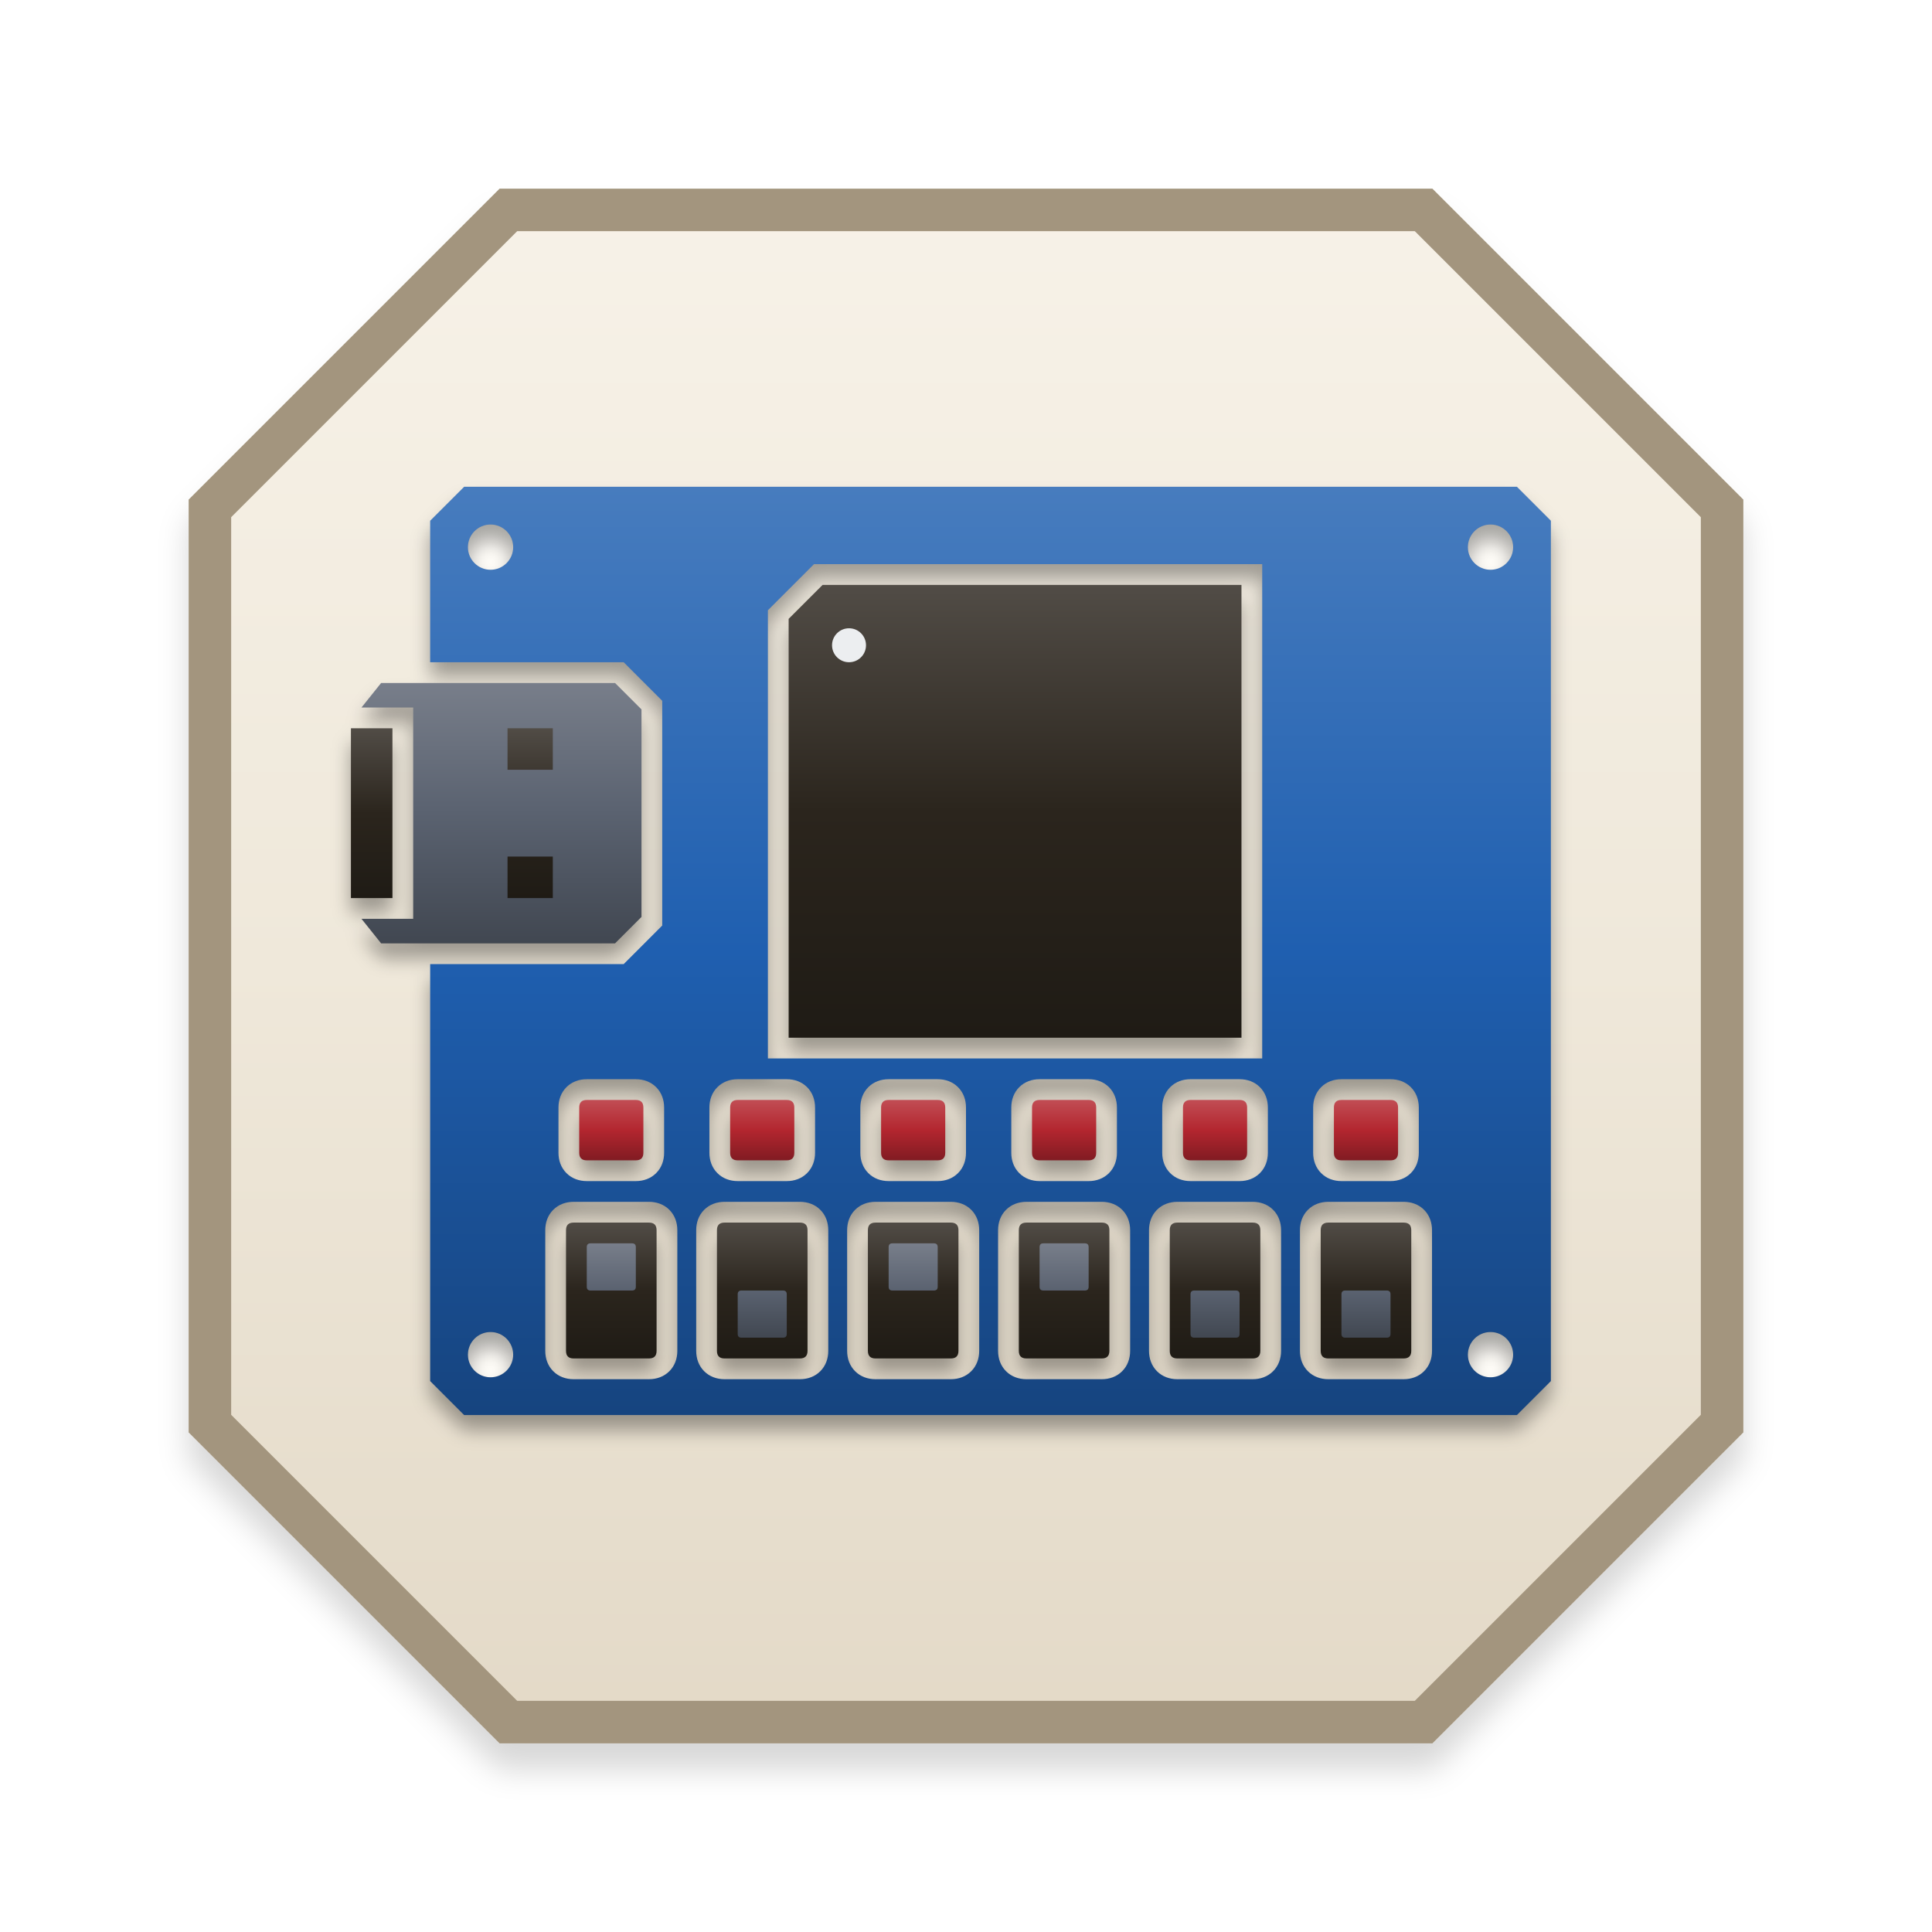
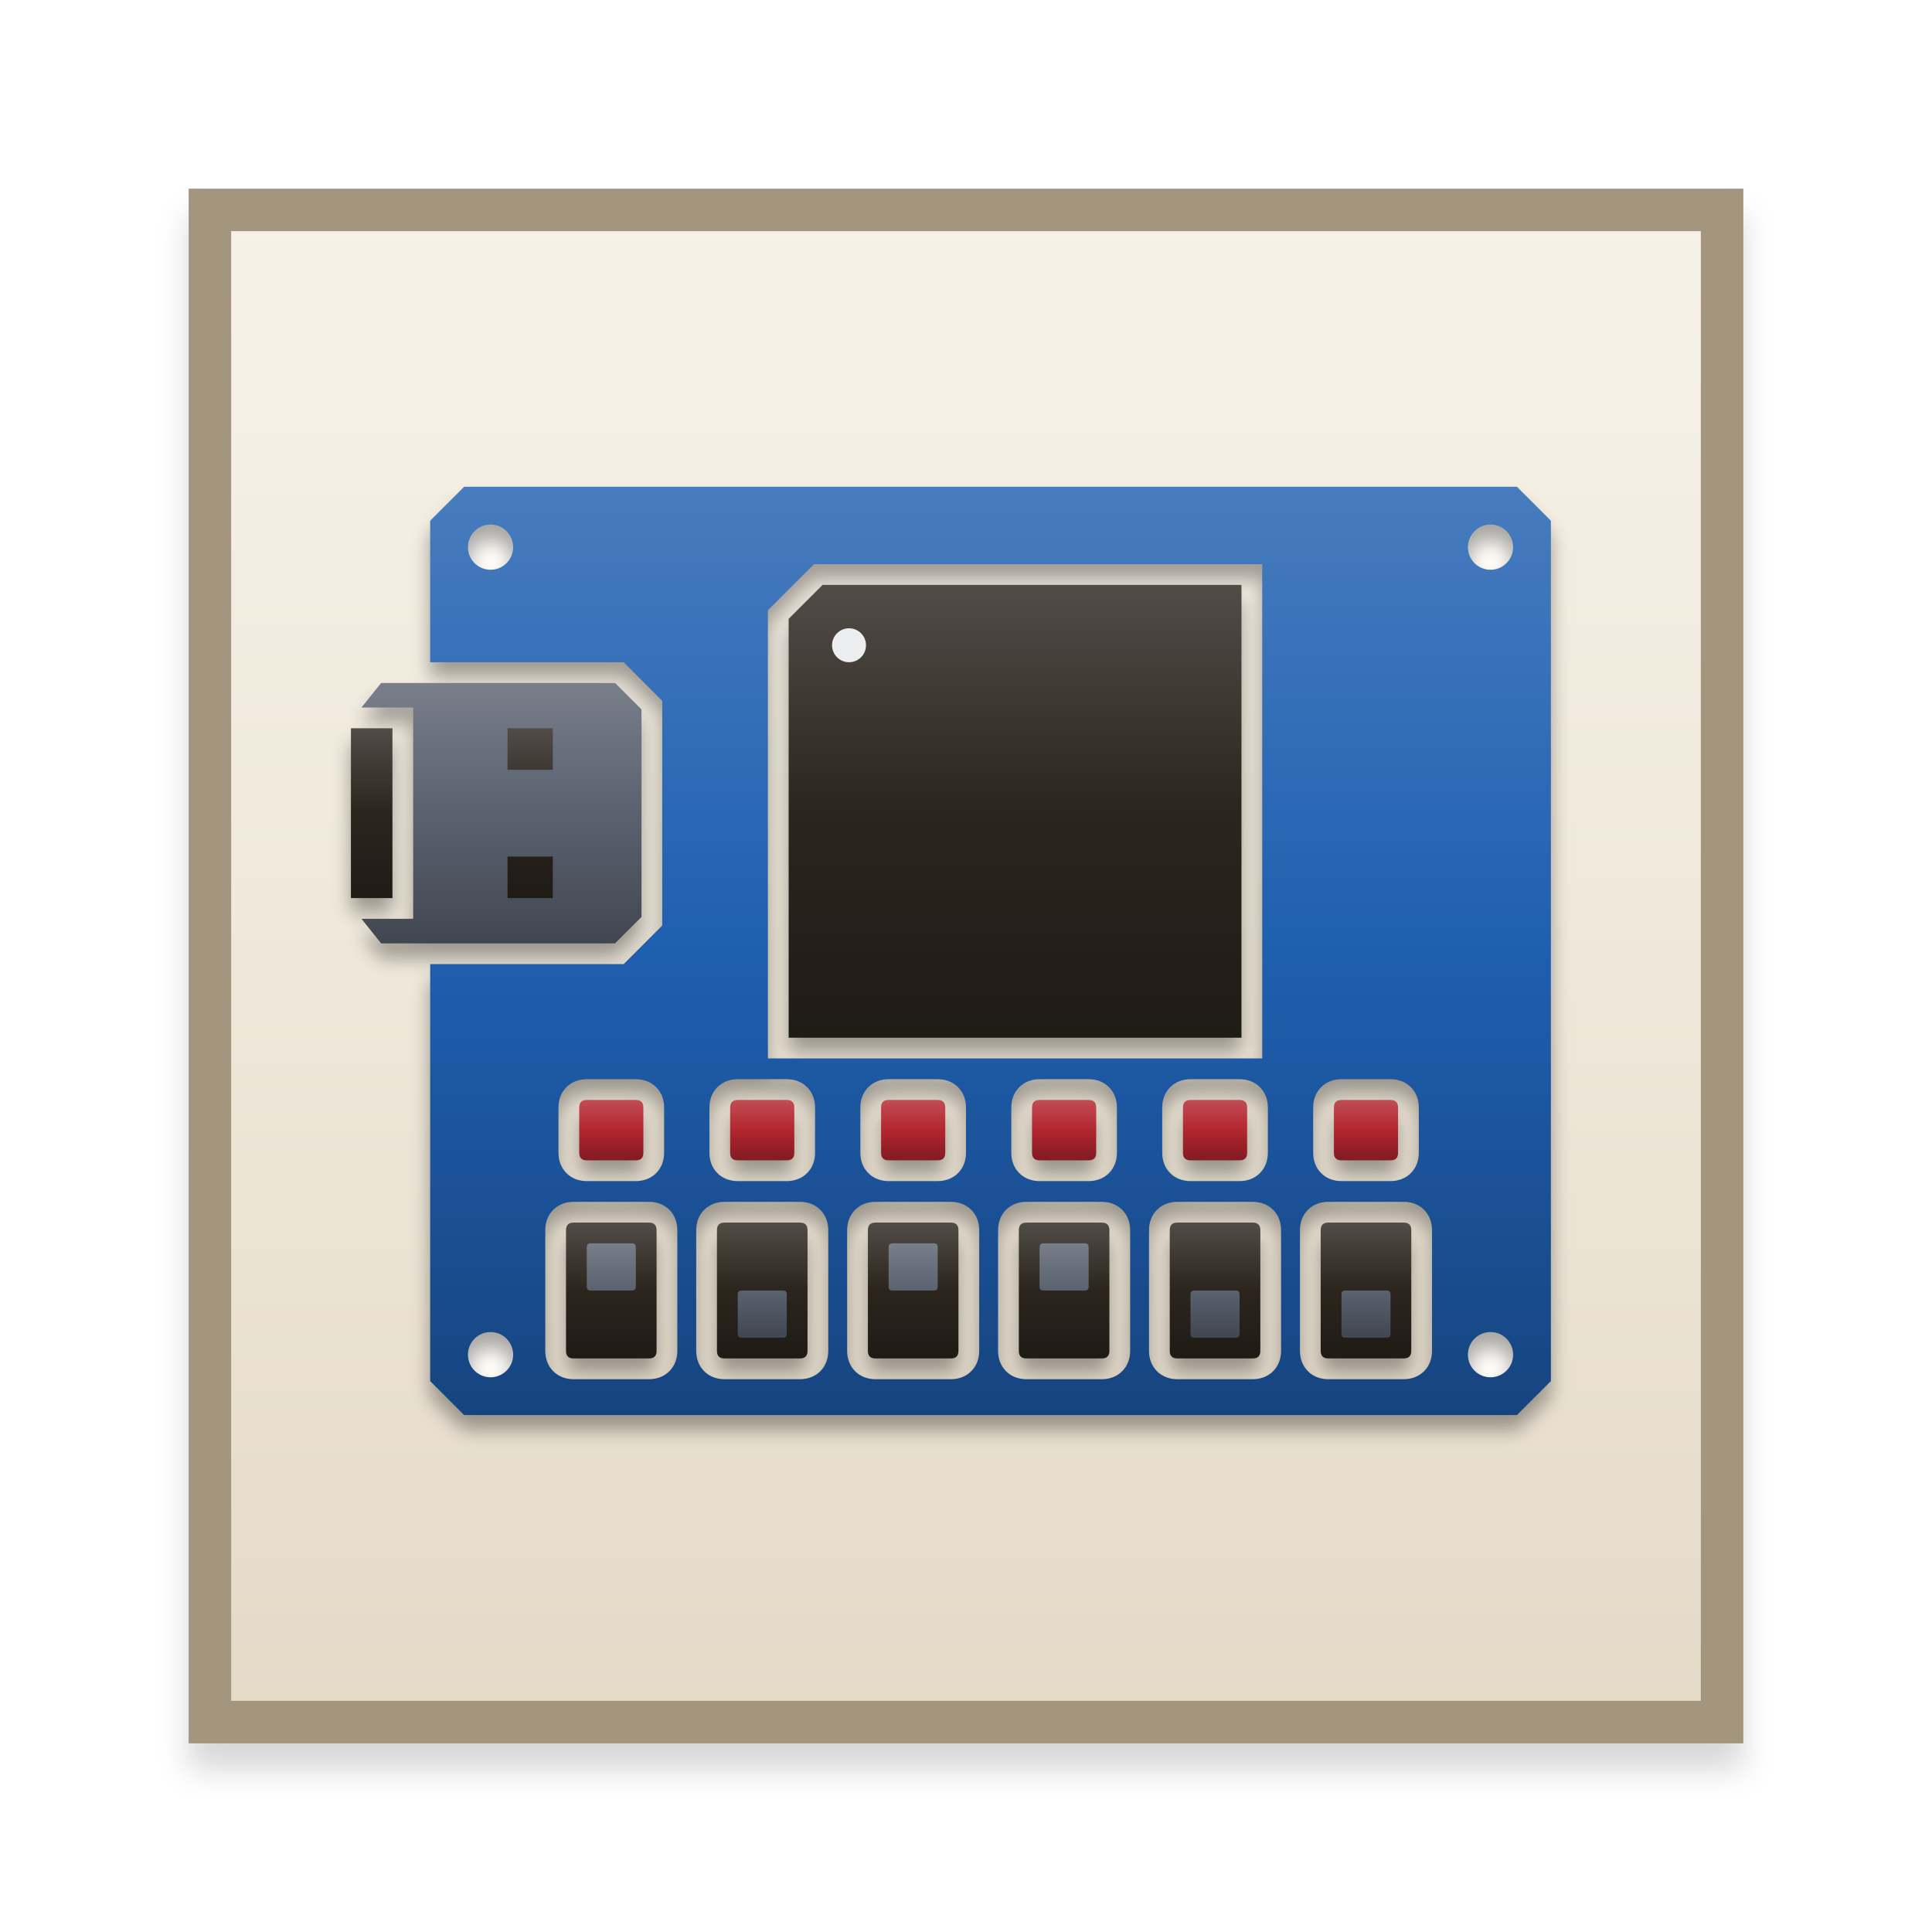
<svg xmlns="http://www.w3.org/2000/svg" width="1024" height="1024" viewBox="0 0 1024 1024">
  <defs>
    <filter id="filter-1" filterUnits="userSpaceOnUse" x="60" y="60" width="904" height="904" data-vc-blend="multiply" color-interpolation-filters="sRGB">
      <feGaussianBlur in="SourceAlpha" stdDeviation="8" />
      <feOffset dx="0" dy="14" result="shadow" />
      <feFlood flood-color="#000000" flood-opacity="0.16" />
      <feComposite in2="shadow" operator="in" result="paint" />
      <feMerge>
        <feMergeNode in="paint" />
        <feMergeNode in="SourceGraphic" />
      </feMerge>
    </filter>
    <linearGradient id="linear-gradient-1" x1="512" y1="100" x2="512" y2="924" gradientUnits="userSpaceOnUse">
      <stop offset="0" stop-color="#f7f2e8" />
      <stop offset="0.5" stop-color="#efe8da" />
      <stop offset="1" stop-color="#e3d9c7" />
    </linearGradient>
    <filter id="filter-2" filterUnits="userSpaceOnUse" x="161" y="233" width="686" height="542" data-vc-blend="multiply" color-interpolation-filters="sRGB">
      <feGaussianBlur in="SourceAlpha" stdDeviation="5" />
      <feOffset dx="0" dy="8" result="shadow" />
      <feFlood flood-color="#050403" flood-opacity="0.35" />
      <feComposite in2="shadow" operator="in" result="paint" />
      <feMerge>
        <feMergeNode in="paint" />
        <feMergeNode in="SourceGraphic" />
      </feMerge>
    </filter>
    <linearGradient id="linear-gradient-2" x1="512" y1="310" x2="512" y2="550" gradientUnits="userSpaceOnUse">
      <stop offset="0" stop-color="#514c46" />
      <stop offset="0.5" stop-color="#2b251d" />
      <stop offset="1" stop-color="#1f1b15" />
    </linearGradient>
    <linearGradient id="linear-gradient-3" x1="512" y1="648" x2="512" y2="720" gradientUnits="userSpaceOnUse">
      <stop offset="0" stop-color="#514c46" />
      <stop offset="0.5" stop-color="#2b251d" />
      <stop offset="1" stop-color="#1f1b15" />
    </linearGradient>
    <linearGradient id="linear-gradient-4" x1="512" y1="583" x2="512" y2="615" gradientUnits="userSpaceOnUse">
      <stop offset="0" stop-color="#c14d54" />
      <stop offset="0.5" stop-color="#b3262f" />
      <stop offset="1" stop-color="#811b22" />
    </linearGradient>
    <linearGradient id="linear-gradient-5" x1="512" y1="386" x2="512" y2="476" gradientUnits="userSpaceOnUse">
      <stop offset="0" stop-color="#514c46" />
      <stop offset="0.5" stop-color="#2b251d" />
      <stop offset="1" stop-color="#1f1b15" />
    </linearGradient>
    <linearGradient id="linear-gradient-6" x1="512" y1="362" x2="512" y2="500" gradientUnits="userSpaceOnUse">
      <stop offset="0" stop-color="#787e8a" />
      <stop offset="0.5" stop-color="#5a6270" />
      <stop offset="1" stop-color="#414751" />
    </linearGradient>
    <linearGradient id="linear-gradient-7" x1="512" y1="258" x2="512" y2="750" gradientUnits="userSpaceOnUse">
      <stop offset="0" stop-color="#477cbe" />
      <stop offset="0.5" stop-color="#1f5fb0" />
      <stop offset="1" stop-color="#16447f" />
    </linearGradient>
    <linearGradient id="linear-gradient-8" x1="512" y1="659" x2="512" y2="709" gradientUnits="userSpaceOnUse">
      <stop offset="0" stop-color="#787e8a" />
      <stop offset="0.5" stop-color="#5a6270" />
      <stop offset="1" stop-color="#414751" />
    </linearGradient>
  </defs>
  <g id="VHDL_course___FPGA_development_board" data-name="VHDL course — FPGA development board">
    <g filter="url(#filter-1)">
-       <polygon id="Tile___exact_approved_geometry" data-name="Tile — exact approved geometry" points="264.8,100 759.2,100 924,264.8 924,759.2 759.2,924 264.8,924 100,759.2 100,264.8" fill="url(#linear-gradient-1)" />
+       <polygon id="Tile___exact_approved_geometry" data-name="Tile — square" points="100,100 924,100 924,924 100,924" fill="url(#linear-gradient-1)" />
    </g>
-     <path id="Border___exact_approved_22.523_px_weight" data-name="Border — exact approved 22.523 px weight" d="M264.8 99.999 L759.2 99.999 L924 264.8 L924 759.2 L759.2 924 L264.8 924 L99.999 759.2 L99.999 264.8 Z M274.13 122.522 L122.523 274.13 L122.523 749.87 L274.13 901.478 L749.87 901.478 L901.478 749.87 L901.478 274.13 L749.87 122.522 Z" fill="#a3957e" />
+     <path id="Border___exact_approved_22.523_px_weight" data-name="Border — exact approved 22.523 px weight" d="M100 100 L924 100 L924 924 L100 924 Z M122.523 122.523 L122.523 901.478 L901.478 901.478 L901.478 122.523 Z" fill="#a3957e" />
    <path id="Light_interiors___four_PCB_mounting_holes" data-name="Light interiors — four PCB mounting holes" d="M272 290 C272 296.627 266.627 302 260 302 C253.373 302 248 296.627 248 290 C248 283.373 253.373 278 260 278 C266.627 278 272 283.373 272 290 Z M802 290 C802 296.627 796.627 302 790 302 C783.373 302 778 296.627 778 290 C778 283.373 783.373 278 790 278 C796.627 278 802 283.373 802 290 Z M272 718 C272 724.627 266.627 730 260 730 C253.373 730 248 724.627 248 718 C248 711.373 253.373 706 260 706 C266.627 706 272 711.373 272 718 Z M802 718 C802 724.627 796.627 730 790 730 C783.373 730 778 724.627 778 718 C778 711.373 783.373 706 790 706 C796.627 706 802 711.373 802 718 Z" fill="#fffdf8" />
    <g filter="url(#filter-2)">
      <g id="FPGA_development_board___top_view" data-name="FPGA development board — top view">
        <polygon id="Large_central_BGA_FPGA" data-name="Large central BGA FPGA" points="436,310 658,310 658,550 418,550 418,328" fill="url(#linear-gradient-2)" />
        <path id="Six_slide-switch_bodies" data-name="Six slide-switch bodies" d="M304 648 L344 648 C346.667 648 348 649.333 348 652 L348 716 C348 718.667 346.667 720 344 720 L304 720 C301.333 720 300 718.667 300 716 L300 652 C300 649.333 301.333 648 304 648 Z M384 648 L424 648 C426.667 648 428 649.333 428 652 L428 716 C428 718.667 426.667 720 424 720 L384 720 C381.333 720 380 718.667 380 716 L380 652 C380 649.333 381.333 648 384 648 Z M464 648 L504 648 C506.667 648 508 649.333 508 652 L508 716 C508 718.667 506.667 720 504 720 L464 720 C461.333 720 460 718.667 460 716 L460 652 C460 649.333 461.333 648 464 648 Z M544 648 L584 648 C586.667 648 588 649.333 588 652 L588 716 C588 718.667 586.667 720 584 720 L544 720 C541.333 720 540 718.667 540 716 L540 652 C540 649.333 541.333 648 544 648 Z M624 648 L664 648 C666.667 648 668 649.333 668 652 L668 716 C668 718.667 666.667 720 664 720 L624 720 C621.333 720 620 718.667 620 716 L620 652 C620 649.333 621.333 648 624 648 Z M704 648 L744 648 C746.667 648 748 649.333 748 652 L748 716 C748 718.667 746.667 720 744 720 L704 720 C701.333 720 700 718.667 700 716 L700 652 C700 649.333 701.333 648 704 648 Z" fill="url(#linear-gradient-3)" />
        <path id="Six_red_LED_packages" data-name="Six red LED packages" d="M311 583 L337 583 C339.667 583 341 584.333 341 587 L341 611 C341 613.667 339.667 615 337 615 L311 615 C308.333 615 307 613.667 307 611 L307 587 C307 584.333 308.333 583 311 583 Z M391 583 L417 583 C419.667 583 421 584.333 421 587 L421 611 C421 613.667 419.667 615 417 615 L391 615 C388.333 615 387 613.667 387 611 L387 587 C387 584.333 388.333 583 391 583 Z M471 583 L497 583 C499.667 583 501 584.333 501 587 L501 611 C501 613.667 499.667 615 497 615 L471 615 C468.333 615 467 613.667 467 611 L467 587 C467 584.333 468.333 583 471 583 Z M551 583 L577 583 C579.667 583 581 584.333 581 587 L581 611 C581 613.667 579.667 615 577 615 L551 615 C548.333 615 547 613.667 547 611 L547 587 C547 584.333 548.333 583 551 583 Z M631 583 L657 583 C659.667 583 661 584.333 661 587 L661 611 C661 613.667 659.667 615 657 615 L631 615 C628.333 615 627 613.667 627 611 L627 587 C627 584.333 628.333 583 631 583 Z M711 583 L737 583 C739.667 583 741 584.333 741 587 L741 611 C741 613.667 739.667 615 737 615 L711 615 C708.333 615 707 613.667 707 611 L707 587 C707 584.333 708.333 583 711 583 Z" fill="url(#linear-gradient-4)" />
        <rect id="Left-facing_USB_port___dark_mouth" data-name="Left-facing USB port — dark mouth" x="186" y="386" width="22" height="90" fill="url(#linear-gradient-5)" />
        <polygon id="USB_steel_shield___11_px_open-mouth_clearance" data-name="USB steel shield — 11 px open-mouth clearance" points="191.6,375 202,362 326,362 340,376 340,486 326,500 202,500 191.6,487 219,487 219,375" fill="url(#linear-gradient-6)" />
        <path id="Blue_PCB___exact_11_px_component_clearances" data-name="Blue PCB — exact 11 px component clearances" d="M228 276 L246 258 L804 258 L822 276 L822 732 L804 750 L246 750 L228 732 L228 511 L330.556 511 L351 490.556 L351 371.444 L330.556 351 L228 351 Z M260 278 C253.373 278 248 283.373 248 290 C248 296.627 253.373 302 260 302 C266.627 302 272 296.627 272 290 C272 283.373 266.627 278 260 278 Z M790 278 C783.373 278 778 283.373 778 290 C778 296.627 783.373 302 790 302 C796.627 302 802 296.627 802 290 C802 283.373 796.627 278 790 278 Z M431.444 299 L407 323.444 L407 561 L669 561 L669 299 Z M311 572 C306.961 572 303.114 573.33 300.222 576.222 C297.33 579.114 296 582.961 296 587 L296 611 C296 615.039 297.33 618.886 300.222 621.778 C303.114 624.67 306.961 626 311 626 L337 626 C341.039 626 344.886 624.67 347.778 621.778 C350.67 618.886 352 615.039 352 611 L352 587 C352 582.961 350.67 579.114 347.778 576.222 C344.886 573.33 341.039 572 337 572 Z M391 572 C386.961 572 383.114 573.33 380.222 576.222 C377.33 579.114 376 582.961 376 587 L376 611 C376 615.039 377.33 618.886 380.222 621.778 C383.114 624.67 386.961 626 391 626 L417 626 C421.039 626 424.886 624.67 427.778 621.778 C430.67 618.886 432 615.039 432 611 L432 587 C432 582.961 430.67 579.114 427.778 576.222 C424.886 573.33 421.039 572 417 572 Z M471 572 C466.961 572 463.114 573.33 460.222 576.222 C457.33 579.114 456 582.961 456 587 L456 611 C456 615.039 457.33 618.886 460.222 621.778 C463.114 624.67 466.961 626 471 626 L497 626 C501.039 626 504.886 624.67 507.778 621.778 C510.67 618.886 512 615.039 512 611 L512 587 C512 582.961 510.67 579.114 507.778 576.222 C504.886 573.33 501.039 572 497 572 Z M551 572 C546.961 572 543.114 573.33 540.222 576.222 C537.33 579.114 536 582.961 536 587 L536 611 C536 615.039 537.33 618.886 540.222 621.778 C543.114 624.67 546.961 626 551 626 L577 626 C581.039 626 584.886 624.67 587.778 621.778 C590.67 618.886 592 615.039 592 611 L592 587 C592 582.961 590.67 579.114 587.778 576.222 C584.886 573.33 581.039 572 577 572 Z M631 572 C626.961 572 623.114 573.33 620.222 576.222 C617.33 579.114 616 582.961 616 587 L616 611 C616 615.039 617.33 618.886 620.222 621.778 C623.114 624.67 626.961 626 631 626 L657 626 C661.039 626 664.886 624.67 667.778 621.778 C670.67 618.886 672 615.039 672 611 L672 587 C672 582.961 670.67 579.114 667.778 576.222 C664.886 573.33 661.039 572 657 572 Z M711 572 C706.961 572 703.114 573.33 700.222 576.222 C697.33 579.114 696 582.961 696 587 L696 611 C696 615.039 697.33 618.886 700.222 621.778 C703.114 624.67 706.961 626 711 626 L737 626 C741.039 626 744.886 624.67 747.778 621.778 C750.67 618.886 752 615.039 752 611 L752 587 C752 582.961 750.67 579.114 747.778 576.222 C744.886 573.33 741.039 572 737 572 Z M304 637 C299.961 637 296.114 638.33 293.222 641.222 C290.33 644.114 289 647.961 289 652 L289 716 C289 720.039 290.33 723.886 293.222 726.778 C296.114 729.67 299.961 731 304 731 L344 731 C348.039 731 351.886 729.67 354.778 726.778 C357.67 723.886 359 720.039 359 716 L359 652 C359 647.961 357.67 644.114 354.778 641.222 C351.886 638.33 348.039 637 344 637 Z M384 637 C379.961 637 376.114 638.33 373.222 641.222 C370.33 644.114 369 647.961 369 652 L369 716 C369 720.039 370.33 723.886 373.222 726.778 C376.114 729.67 379.961 731 384 731 L424 731 C428.039 731 431.886 729.67 434.778 726.778 C437.67 723.886 439 720.039 439 716 L439 652 C439 647.961 437.67 644.114 434.778 641.222 C431.886 638.33 428.039 637 424 637 Z M464 637 C459.961 637 456.114 638.33 453.222 641.222 C450.33 644.114 449 647.961 449 652 L449 716 C449 720.039 450.33 723.886 453.222 726.778 C456.114 729.67 459.961 731 464 731 L504 731 C508.039 731 511.886 729.67 514.778 726.778 C517.67 723.886 519 720.039 519 716 L519 652 C519 647.961 517.67 644.114 514.778 641.222 C511.886 638.33 508.039 637 504 637 Z M544 637 C539.961 637 536.114 638.33 533.222 641.222 C530.33 644.114 529 647.961 529 652 L529 716 C529 720.039 530.33 723.886 533.222 726.778 C536.114 729.67 539.961 731 544 731 L584 731 C588.039 731 591.886 729.67 594.778 726.778 C597.67 723.886 599 720.039 599 716 L599 652 C599 647.961 597.67 644.114 594.778 641.222 C591.886 638.33 588.039 637 584 637 Z M624 637 C619.961 637 616.114 638.33 613.222 641.222 C610.33 644.114 609 647.961 609 652 L609 716 C609 720.039 610.33 723.886 613.222 726.778 C616.114 729.67 619.961 731 624 731 L664 731 C668.039 731 671.886 729.67 674.778 726.778 C677.67 723.886 679 720.039 679 716 L679 652 C679 647.961 677.67 644.114 674.778 641.222 C671.886 638.33 668.039 637 664 637 Z M704 637 C699.961 637 696.114 638.33 693.222 641.222 C690.33 644.114 689 647.961 689 652 L689 716 C689 720.039 690.33 723.886 693.222 726.778 C696.114 729.67 699.961 731 704 731 L744 731 C748.039 731 751.886 729.67 754.778 726.778 C757.67 723.886 759 720.039 759 716 L759 652 C759 647.961 757.67 644.114 754.778 641.222 C751.886 638.33 748.039 637 744 637 Z M260 706 C253.373 706 248 711.373 248 718 C248 724.627 253.373 730 260 730 C266.627 730 272 724.627 272 718 C272 711.373 266.627 706 260 706 Z M790 706 C783.373 706 778 711.373 778 718 C778 724.627 783.373 730 790 730 C796.627 730 802 724.627 802 718 C802 711.373 796.627 706 790 706 Z" fill="url(#linear-gradient-7)" />
        <path id="Six_slide_actuators___alternating_positions" data-name="Six slide actuators — alternating positions" d="M313 659 L335 659 C336.333 659 337 659.667 337 661 L337 682 C337 683.333 336.333 684 335 684 L313 684 C311.667 684 311 683.333 311 682 L311 661 C311 659.667 311.667 659 313 659 Z M393 684 L415 684 C416.333 684 417 684.667 417 686 L417 707 C417 708.333 416.333 709 415 709 L393 709 C391.667 709 391 708.333 391 707 L391 686 C391 684.667 391.667 684 393 684 Z M473 659 L495 659 C496.333 659 497 659.667 497 661 L497 682 C497 683.333 496.333 684 495 684 L473 684 C471.667 684 471 683.333 471 682 L471 661 C471 659.667 471.667 659 473 659 Z M553 659 L575 659 C576.333 659 577 659.667 577 661 L577 682 C577 683.333 576.333 684 575 684 L553 684 C551.667 684 551 683.333 551 682 L551 661 C551 659.667 551.667 659 553 659 Z M633 684 L655 684 C656.333 684 657 684.667 657 686 L657 707 C657 708.333 656.333 709 655 709 L633 709 C631.667 709 631 708.333 631 707 L631 686 C631 684.667 631.667 684 633 684 Z M713 684 L735 684 C736.333 684 737 684.667 737 686 L737 707 C737 708.333 736.333 709 735 709 L713 709 C711.667 709 711 708.333 711 707 L711 686 C711 684.667 711.667 684 713 684 Z" fill="url(#linear-gradient-8)" />
        <circle id="Package_orientation_dimple" data-name="Package orientation dimple" cx="450" cy="342" r="9" fill="#eceef0" />
        <path id="USB_shield___paired_transverse_locking_holes" data-name="USB shield — paired transverse locking holes" d="M269 386 L293 386 L293 408 L269 408 Z M269 454 L293 454 L293 476 L269 476 Z" fill="url(#linear-gradient-5)" />
      </g>
    </g>
  </g>
</svg>
